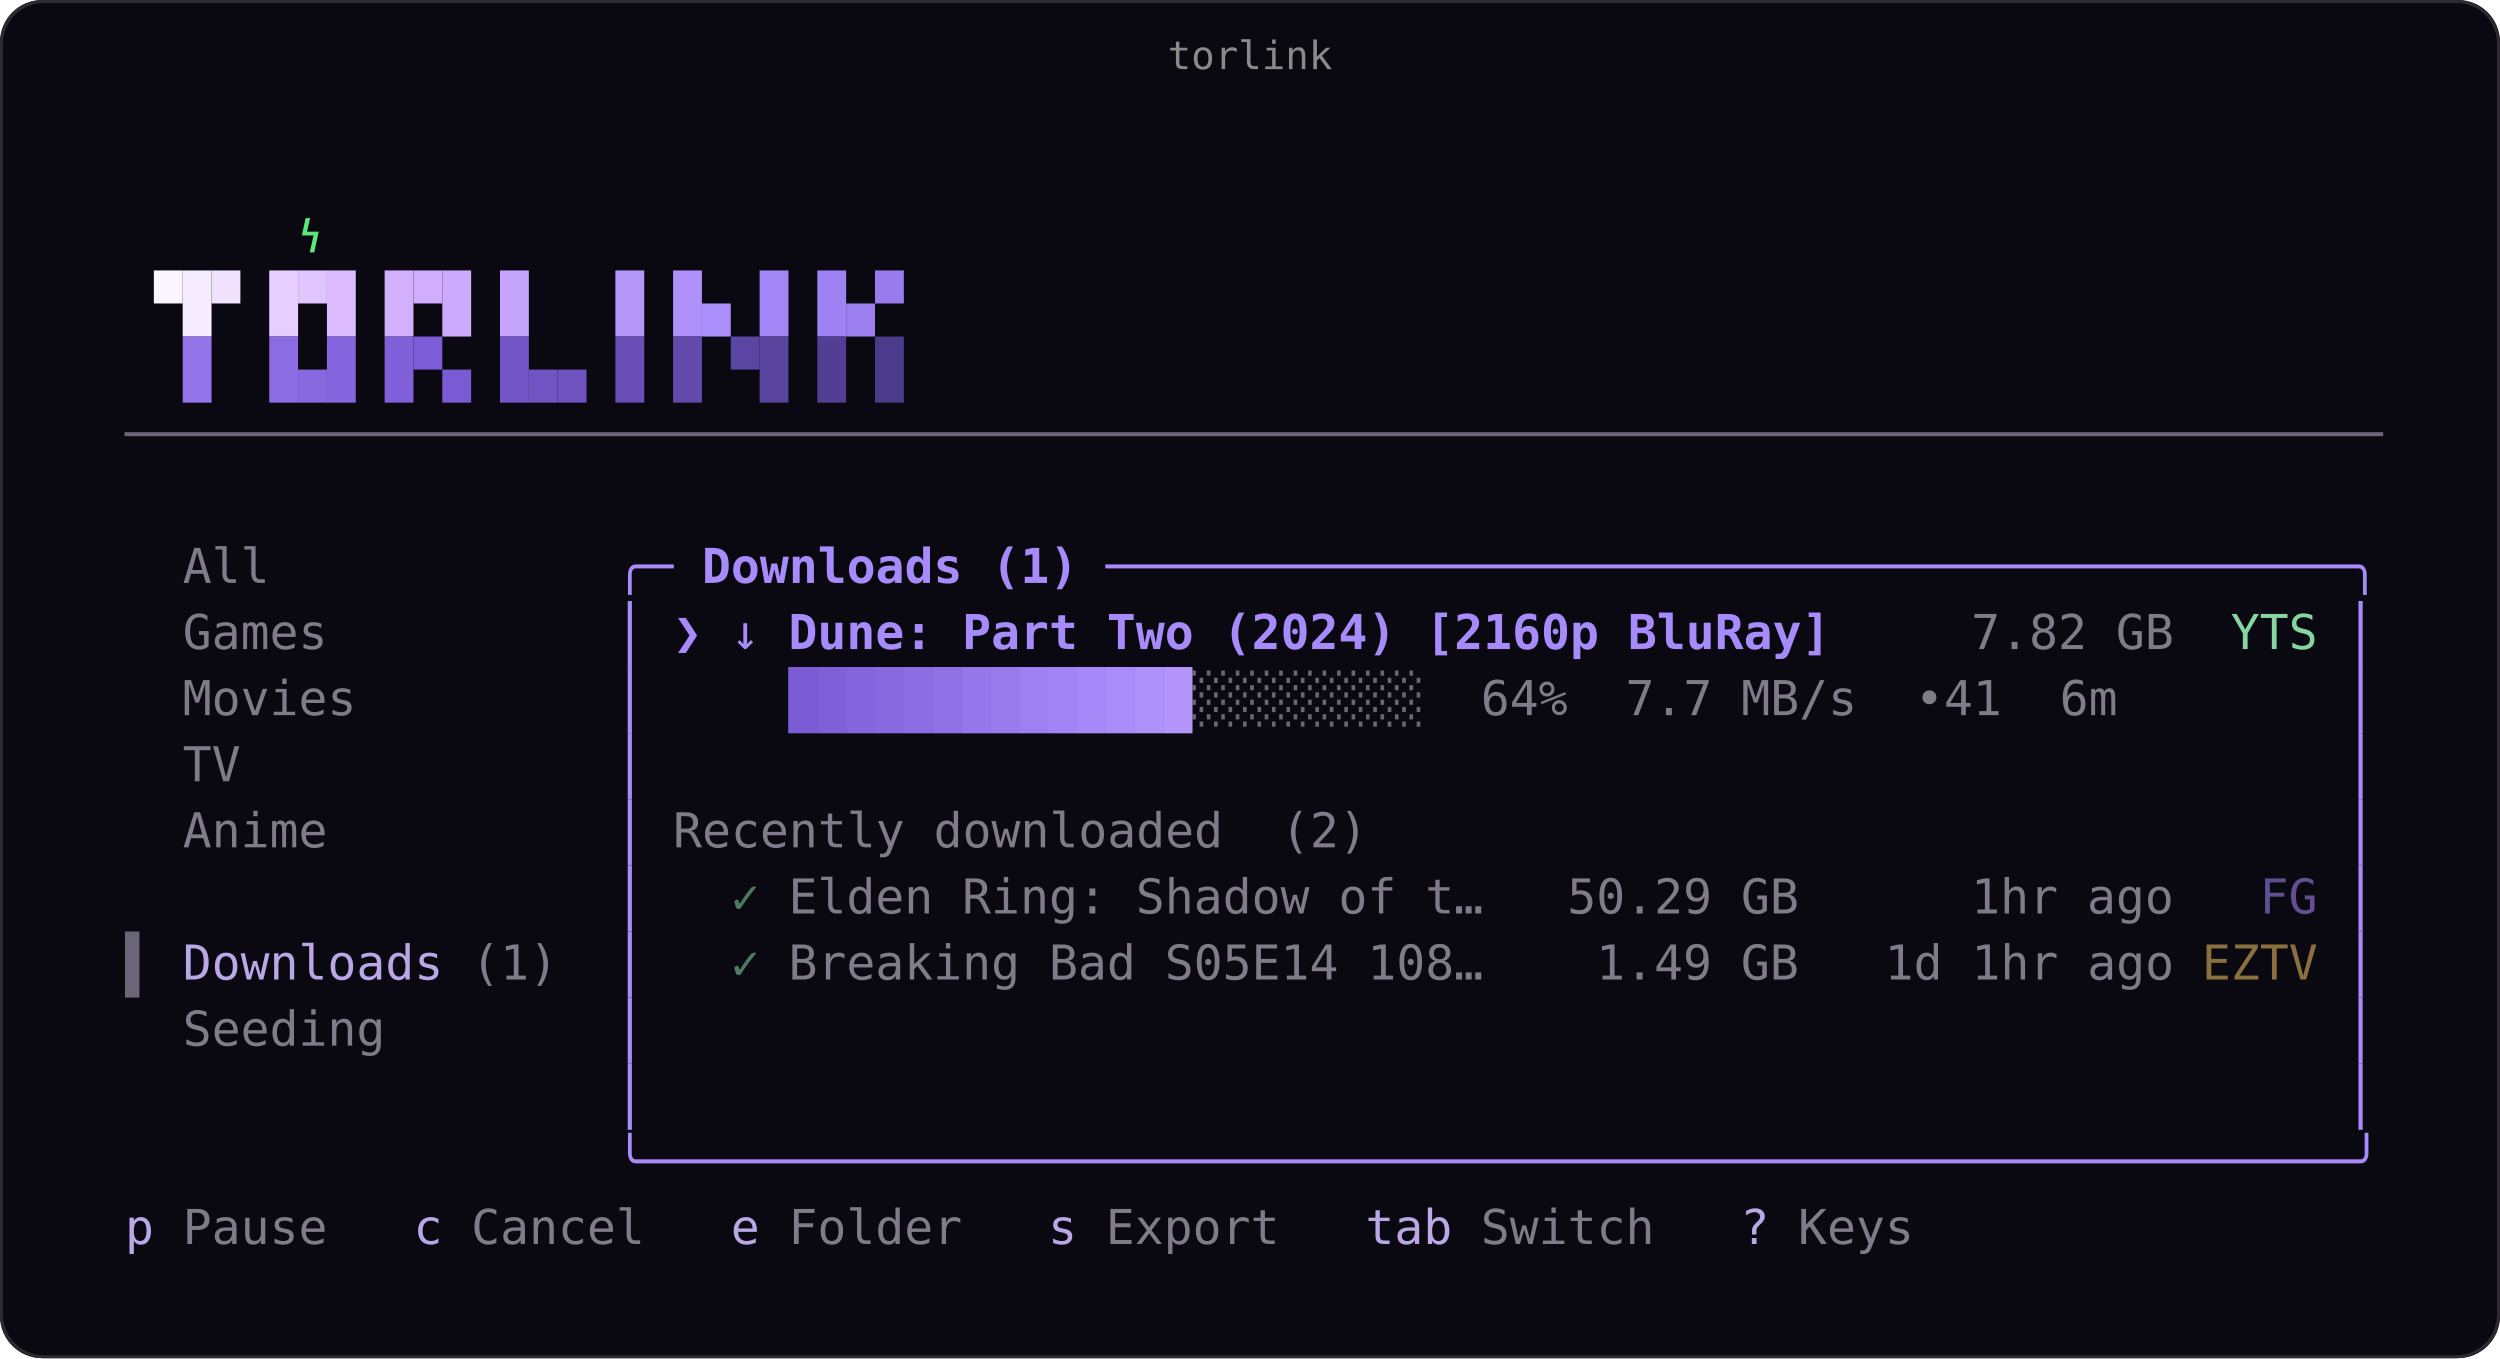
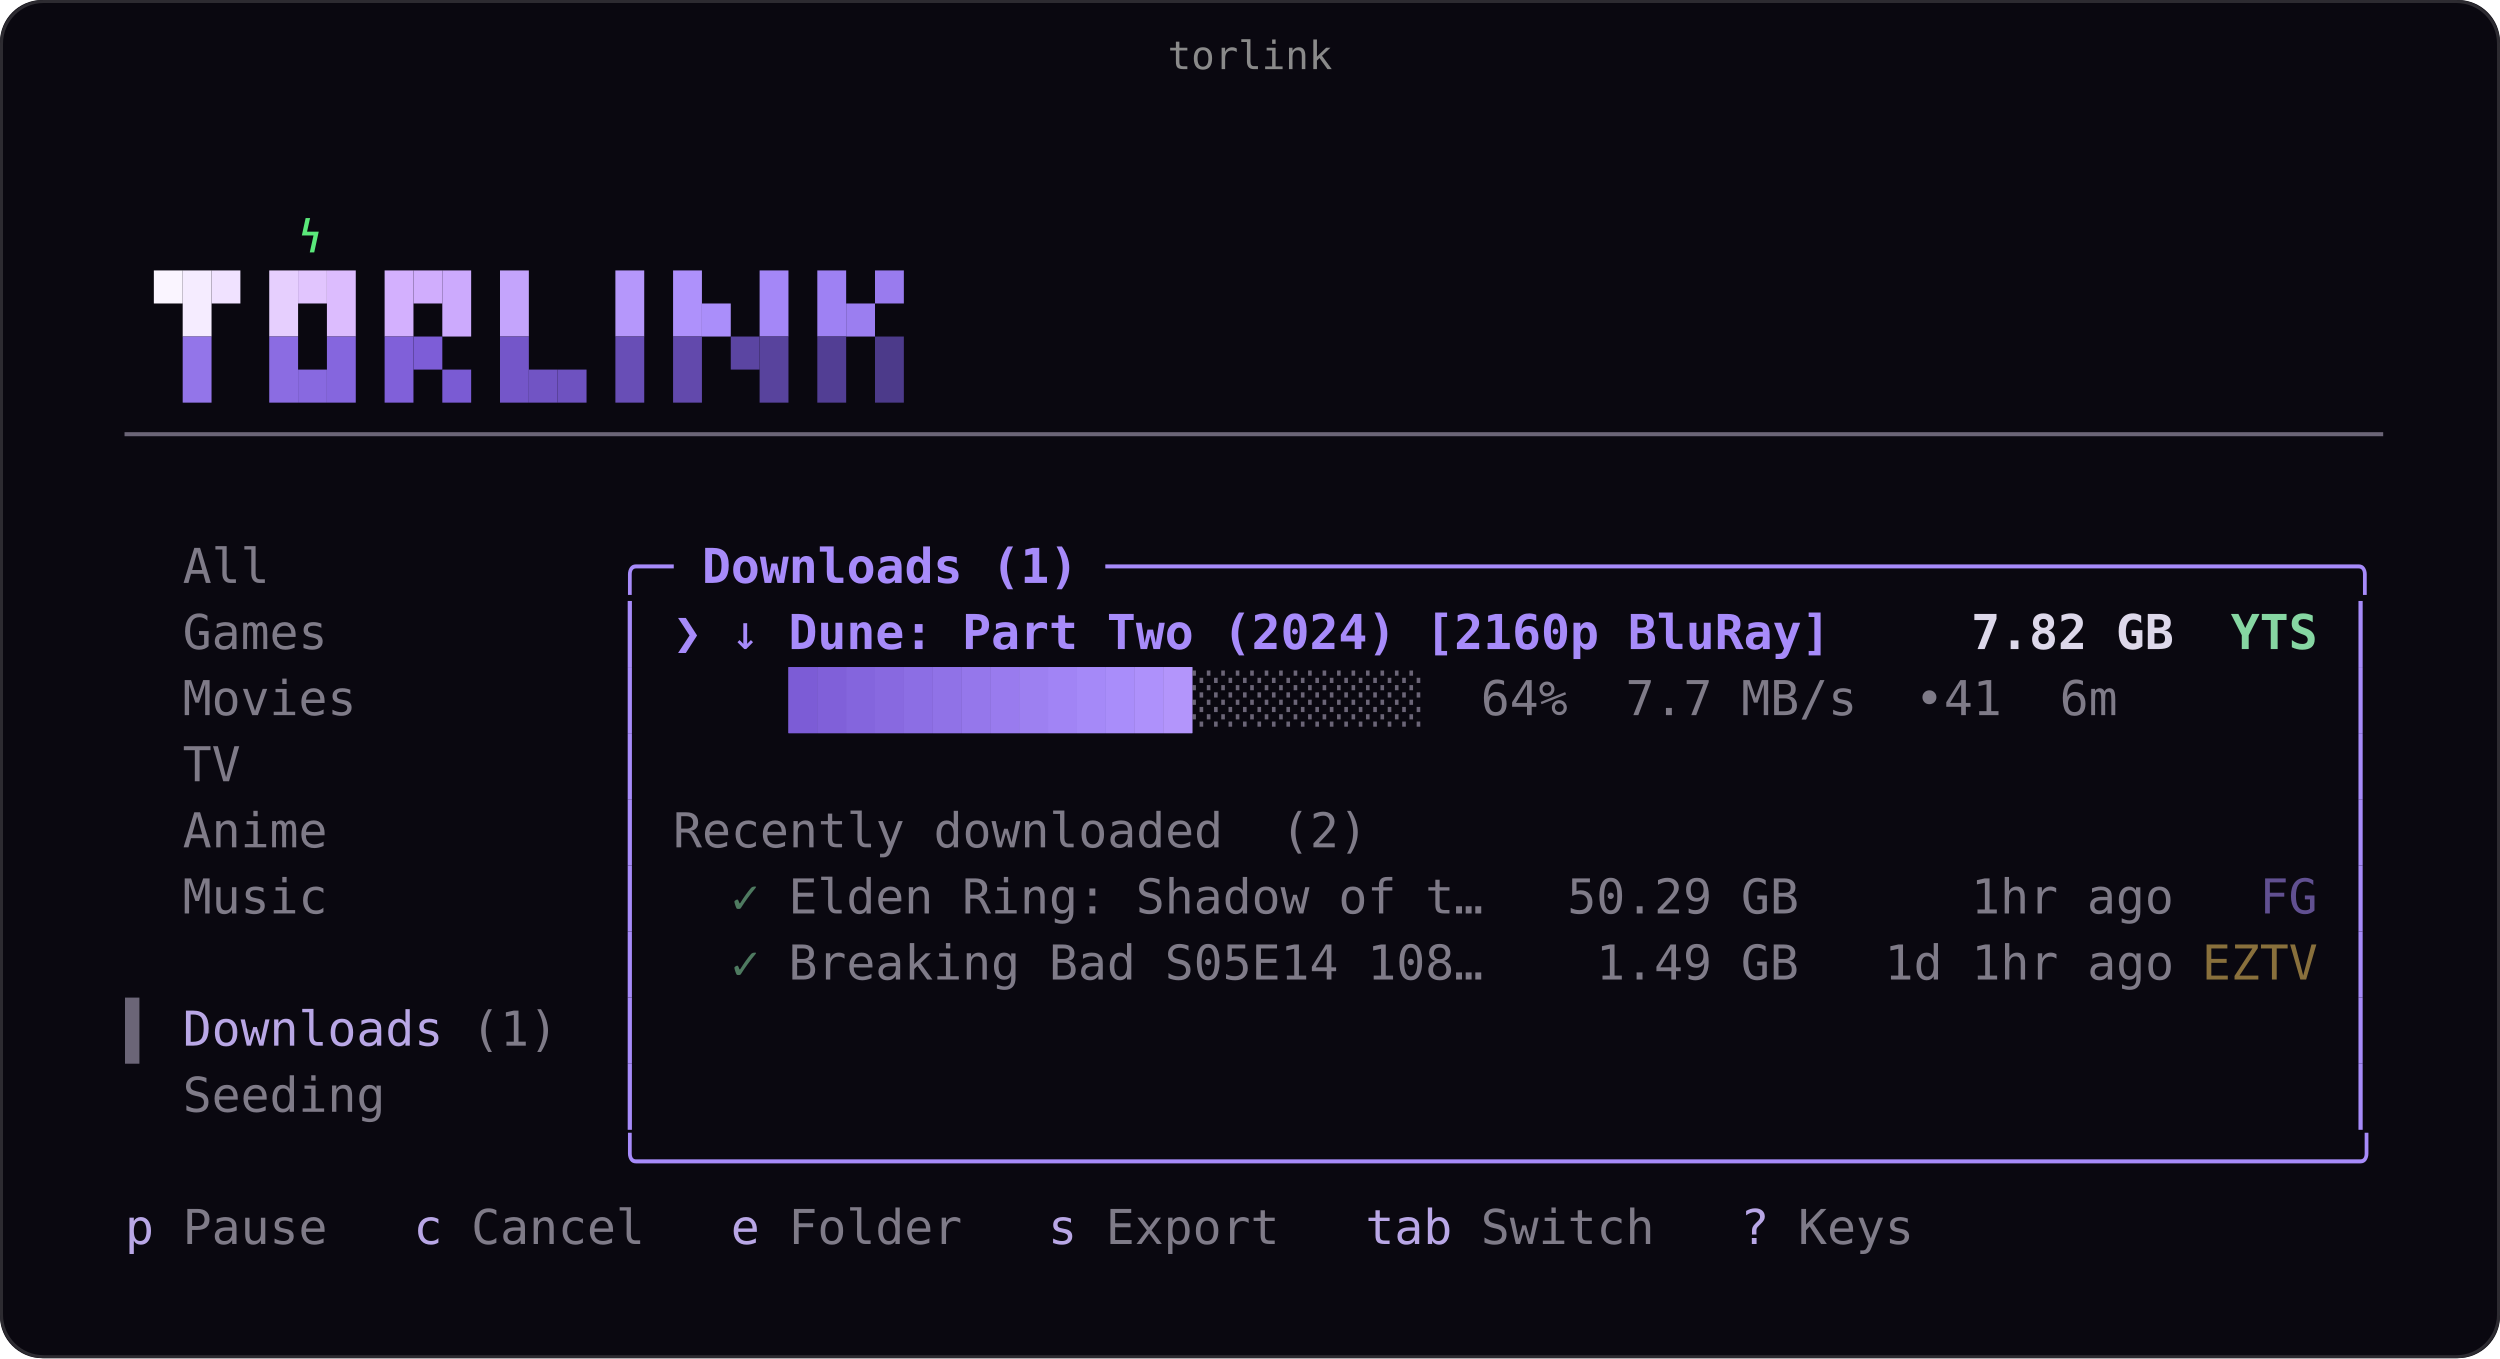
<svg xmlns="http://www.w3.org/2000/svg" width="832" height="452" viewBox="0 0 832 452" style="max-width: 832px; width: 100%; height: auto;" role="img">
  <rect width="100%" height="100%" rx="14" fill="#0a0810" />
  <rect x="0.5" y="0.5" width="831" height="451" rx="14" fill="none" stroke="#2d2b31" stroke-width="1" />
  <text x="416" y="23" text-anchor="middle" font-family="ui-monospace, &quot;Cascadia Mono&quot;, &quot;SF Mono&quot;, Menlo, Consolas, &quot;DejaVu Sans Mono&quot;, monospace" font-size="13" fill="#8a8a8a">torlink</text>
  <g font-family="ui-monospace, &quot;Cascadia Mono&quot;, &quot;SF Mono&quot;, Menlo, Consolas, &quot;DejaVu Sans Mono&quot;, monospace" font-size="16" fill="#ddd8ea">
    <text x="99.2" y="84" textLength="9.6" lengthAdjust="spacingAndGlyphs" xml:space="preserve" fill="#5ae87a" font-weight="600">𐓏</text>
    <rect x="51.2" y="90" width="9.6" height="11" fill="#faf5ff" />
    <rect x="60.8" y="90" width="9.6" height="22" fill="#f5ecff" />
    <rect x="70.4" y="90" width="9.6" height="11" fill="#f0e2ff" />
    <rect x="89.6" y="90" width="9.6" height="22" fill="#e6cffe" />
    <rect x="99.2" y="90" width="9.6" height="11" fill="#e1c5fe" />
    <rect x="108.8" y="90" width="9.6" height="22" fill="#dcbcfe" />
    <rect x="128" y="90" width="9.6" height="22" fill="#d3b0fe" />
    <rect x="137.6" y="90" width="9.6" height="11" fill="#d0adfd" />
    <rect x="147.2" y="90" width="9.6" height="22" fill="#ccaafd" />
    <rect x="166.4" y="90" width="9.6" height="22" fill="#c4a4fc" />
    <rect x="204.8" y="90" width="9.6" height="22" fill="#b597fb" />
    <rect x="224" y="90" width="9.6" height="22" fill="#ae91fb" />
    <rect x="233.6" y="101" width="9.6" height="11" fill="#aa8efa" />
    <rect x="252.8" y="90" width="9.6" height="22" fill="#a487f7" />
    <rect x="272" y="90" width="9.6" height="22" fill="#9e81f3" />
    <rect x="281.6" y="101" width="9.6" height="11" fill="#9b7ef0" />
    <rect x="291.2" y="90" width="9.6" height="11" fill="#997bee" />
    <rect x="60.8" y="112" width="9.6" height="22" fill="#9375e9" />
    <rect x="89.6" y="112" width="9.6" height="22" fill="#8b6ce2" />
    <rect x="99.2" y="123" width="9.6" height="11" fill="#8869e0" />
    <rect x="108.8" y="112" width="9.6" height="22" fill="#8566de" />
    <rect x="128" y="112" width="9.6" height="22" fill="#8060d9" />
    <rect x="137.6" y="112" width="9.6" height="11" fill="#7d5dd7" />
    <rect x="147.2" y="123" width="9.6" height="11" fill="#7a5bd3" />
    <rect x="166.4" y="112" width="9.6" height="22" fill="#7456c9" />
    <rect x="176" y="123" width="9.6" height="11" fill="#7154c4" />
    <rect x="185.6" y="123" width="9.6" height="11" fill="#6e52c0" />
    <rect x="204.8" y="112" width="9.6" height="22" fill="#684eb6" />
    <rect x="224" y="112" width="9.6" height="22" fill="#6249ac" />
    <rect x="243.2" y="112" width="9.6" height="11" fill="#5b45a2" />
    <rect x="252.8" y="112" width="9.6" height="22" fill="#58439d" />
    <rect x="272" y="112" width="9.6" height="22" fill="#523e94" />
    <rect x="291.2" y="112" width="9.6" height="22" fill="#4c3a8a" />
    <text x="41.6" y="150" textLength="748.8" lengthAdjust="spacingAndGlyphs" xml:space="preserve" fill="#6b6577">──────────────────────────────────────────────────────────────────────────────</text>
    <text x="60.8" y="194" textLength="28.8" lengthAdjust="spacingAndGlyphs" xml:space="preserve" fill-opacity="0.55">All</text>
    <text x="204.8" y="194" textLength="19.2" lengthAdjust="spacingAndGlyphs" xml:space="preserve" fill="#a78bfa">╭─</text>
    <text x="233.6" y="194" textLength="124.8" lengthAdjust="spacingAndGlyphs" xml:space="preserve" fill="#a78bfa" font-weight="600">Downloads (1)</text>
    <text x="368" y="194" textLength="422.4" lengthAdjust="spacingAndGlyphs" xml:space="preserve" fill="#a78bfa">───────────────────────────────────────────╮</text>
    <text x="60.8" y="216" textLength="48" lengthAdjust="spacingAndGlyphs" xml:space="preserve" fill-opacity="0.55">Games</text>
    <rect x="208.9" y="200" width="1.4" height="22" fill="#a78bfa" />
    <text x="224" y="216" textLength="9.6" lengthAdjust="spacingAndGlyphs" xml:space="preserve" fill="#a78bfa" font-weight="600">❯</text>
    <text x="243.2" y="216" textLength="9.6" lengthAdjust="spacingAndGlyphs" xml:space="preserve" fill="#a78bfa">↓</text>
    <text x="262.4" y="216" textLength="345.6" lengthAdjust="spacingAndGlyphs" xml:space="preserve" fill="#a78bfa" font-weight="600">Dune: Part Two (2024) [2160p BluRay]</text>
-     <text x="656" y="216" textLength="67.2" lengthAdjust="spacingAndGlyphs" xml:space="preserve" fill-opacity="0.55">7.82 GB</text>
-     <text x="742.4" y="216" textLength="28.8" lengthAdjust="spacingAndGlyphs" xml:space="preserve" fill="#86d6a2">YTS</text>
+     <text x="656" y="216" textLength="67.2" lengthAdjust="spacingAndGlyphs" xml:space="preserve" font-weight="600">7.82 GB</text>
+     <text x="742.4" y="216" textLength="28.8" lengthAdjust="spacingAndGlyphs" xml:space="preserve" fill="#86d6a2" font-weight="600">YTS</text>
    <rect x="784.9" y="200" width="1.4" height="22" fill="#a78bfa" />
    <text x="60.8" y="238" textLength="57.6" lengthAdjust="spacingAndGlyphs" xml:space="preserve" fill-opacity="0.55">Movies</text>
    <rect x="208.9" y="222" width="1.4" height="22" fill="#a78bfa" />
    <rect x="262.4" y="222" width="9.6" height="22" fill="#7c5cd6" />
    <rect x="272" y="222" width="9.6" height="22" fill="#8060d9" />
    <rect x="281.6" y="222" width="9.6" height="22" fill="#8465dd" />
    <rect x="291.2" y="222" width="9.6" height="22" fill="#8869e0" />
    <rect x="300.8" y="222" width="9.6" height="22" fill="#8c6ee4" />
    <rect x="310.4" y="222" width="9.6" height="22" fill="#9072e7" />
    <rect x="320" y="222" width="9.6" height="22" fill="#9577eb" />
    <rect x="329.6" y="222" width="9.6" height="22" fill="#997bee" />
    <rect x="339.2" y="222" width="9.6" height="22" fill="#9d80f1" />
    <rect x="348.8" y="222" width="9.6" height="22" fill="#a184f5" />
    <rect x="358.4" y="222" width="9.6" height="22" fill="#a589f8" />
    <rect x="368" y="222" width="9.6" height="22" fill="#a98dfa" />
    <rect x="377.6" y="222" width="9.6" height="22" fill="#ae91fb" />
    <rect x="387.2" y="222" width="9.6" height="22" fill="#b395fb" />
    <text x="396.8" y="238" textLength="76.8" lengthAdjust="spacingAndGlyphs" xml:space="preserve" fill="#6b6577">░░░░░░░░</text>
    <text x="492.8" y="238" textLength="211.2" lengthAdjust="spacingAndGlyphs" xml:space="preserve" fill-opacity="0.55">64%  7.7 MB/s  •41  6m</text>
    <rect x="784.9" y="222" width="1.4" height="22" fill="#a78bfa" />
    <text x="60.8" y="260" textLength="19.2" lengthAdjust="spacingAndGlyphs" xml:space="preserve" fill-opacity="0.55">TV</text>
    <rect x="208.9" y="244" width="1.4" height="22" fill="#a78bfa" />
    <rect x="784.9" y="244" width="1.4" height="22" fill="#a78bfa" />
    <text x="60.8" y="282" textLength="48" lengthAdjust="spacingAndGlyphs" xml:space="preserve" fill-opacity="0.55">Anime</text>
    <rect x="208.9" y="266" width="1.4" height="22" fill="#a78bfa" />
    <text x="224" y="282" textLength="230.4" lengthAdjust="spacingAndGlyphs" xml:space="preserve" fill-opacity="0.55">Recently downloaded  (2)</text>
    <rect x="784.9" y="266" width="1.4" height="22" fill="#a78bfa" />
+     <text x="60.8" y="304" textLength="48" lengthAdjust="spacingAndGlyphs" xml:space="preserve" fill-opacity="0.55">Music</text>
    <rect x="208.9" y="288" width="1.4" height="22" fill="#a78bfa" />
    <text x="243.2" y="304" textLength="9.6" lengthAdjust="spacingAndGlyphs" xml:space="preserve" fill="#86d6a2" fill-opacity="0.55">✓</text>
    <text x="262.4" y="304" textLength="230.4" lengthAdjust="spacingAndGlyphs" xml:space="preserve" fill-opacity="0.55">Elden Ring: Shadow of t…</text>
    <text x="521.6" y="304" textLength="76.8" lengthAdjust="spacingAndGlyphs" xml:space="preserve" fill-opacity="0.55">50.29 GB</text>
    <text x="656" y="304" textLength="67.2" lengthAdjust="spacingAndGlyphs" xml:space="preserve" fill-opacity="0.55">1hr ago</text>
    <text x="752" y="304" textLength="19.2" lengthAdjust="spacingAndGlyphs" xml:space="preserve" fill="#a78bfa" fill-opacity="0.55">FG</text>
    <rect x="784.9" y="288" width="1.4" height="22" fill="#a78bfa" />
-     <rect x="41.6" y="310" width="4.8" height="22" fill="#6b6577" />
-     <text x="60.8" y="326" textLength="86.4" lengthAdjust="spacingAndGlyphs" xml:space="preserve" fill="#b9a7e6">Downloads</text>
-     <text x="156.8" y="326" textLength="28.8" lengthAdjust="spacingAndGlyphs" xml:space="preserve" fill-opacity="0.55">(1)</text>
    <rect x="208.9" y="310" width="1.4" height="22" fill="#a78bfa" />
    <text x="243.2" y="326" textLength="9.6" lengthAdjust="spacingAndGlyphs" xml:space="preserve" fill="#86d6a2" fill-opacity="0.55">✓</text>
    <text x="262.4" y="326" textLength="230.4" lengthAdjust="spacingAndGlyphs" xml:space="preserve" fill-opacity="0.55">Breaking Bad S05E14 108…</text>
    <text x="531.2" y="326" textLength="67.2" lengthAdjust="spacingAndGlyphs" xml:space="preserve" fill-opacity="0.55">1.49 GB</text>
    <text x="627.2" y="326" textLength="96" lengthAdjust="spacingAndGlyphs" xml:space="preserve" fill-opacity="0.55">1d 1hr ago</text>
    <text x="732.8" y="326" textLength="38.4" lengthAdjust="spacingAndGlyphs" xml:space="preserve" fill="#f0c560" fill-opacity="0.55">EZTV</text>
    <rect x="784.9" y="310" width="1.4" height="22" fill="#a78bfa" />
-     <text x="60.8" y="348" textLength="67.2" lengthAdjust="spacingAndGlyphs" xml:space="preserve" fill-opacity="0.55">Seeding</text>
+     <rect x="41.6" y="332" width="4.8" height="22" fill="#6b6577" />
+     <text x="60.8" y="348" textLength="86.4" lengthAdjust="spacingAndGlyphs" xml:space="preserve" fill="#b9a7e6">Downloads</text>
+     <text x="156.8" y="348" textLength="28.8" lengthAdjust="spacingAndGlyphs" xml:space="preserve" fill-opacity="0.55">(1)</text>
    <rect x="208.9" y="332" width="1.4" height="22" fill="#a78bfa" />
    <rect x="784.9" y="332" width="1.4" height="22" fill="#a78bfa" />
+     <text x="60.8" y="370" textLength="67.2" lengthAdjust="spacingAndGlyphs" xml:space="preserve" fill-opacity="0.55">Seeding</text>
    <rect x="208.9" y="354" width="1.4" height="22" fill="#a78bfa" />
    <rect x="784.9" y="354" width="1.4" height="22" fill="#a78bfa" />
    <text x="204.8" y="392" textLength="585.6" lengthAdjust="spacingAndGlyphs" xml:space="preserve" fill="#a78bfa">╰───────────────────────────────────────────────────────────╯</text>
    <text x="41.6" y="414" textLength="9.6" lengthAdjust="spacingAndGlyphs" xml:space="preserve" fill="#b9a7e6">p</text>
    <text x="60.8" y="414" textLength="48" lengthAdjust="spacingAndGlyphs" xml:space="preserve" fill-opacity="0.55">Pause</text>
    <text x="137.6" y="414" textLength="9.6" lengthAdjust="spacingAndGlyphs" xml:space="preserve" fill="#b9a7e6">c</text>
    <text x="156.8" y="414" textLength="57.6" lengthAdjust="spacingAndGlyphs" xml:space="preserve" fill-opacity="0.55">Cancel</text>
    <text x="243.2" y="414" textLength="9.6" lengthAdjust="spacingAndGlyphs" xml:space="preserve" fill="#b9a7e6">e</text>
    <text x="262.4" y="414" textLength="57.6" lengthAdjust="spacingAndGlyphs" xml:space="preserve" fill-opacity="0.55">Folder</text>
    <text x="348.8" y="414" textLength="9.6" lengthAdjust="spacingAndGlyphs" xml:space="preserve" fill="#b9a7e6">s</text>
    <text x="368" y="414" textLength="57.6" lengthAdjust="spacingAndGlyphs" xml:space="preserve" fill-opacity="0.55">Export</text>
    <text x="454.4" y="414" textLength="28.8" lengthAdjust="spacingAndGlyphs" xml:space="preserve" fill="#b9a7e6">tab</text>
    <text x="492.8" y="414" textLength="57.6" lengthAdjust="spacingAndGlyphs" xml:space="preserve" fill-opacity="0.55">Switch</text>
    <text x="579.2" y="414" textLength="9.6" lengthAdjust="spacingAndGlyphs" xml:space="preserve" fill="#b9a7e6">?</text>
    <text x="598.4" y="414" textLength="38.4" lengthAdjust="spacingAndGlyphs" xml:space="preserve" fill-opacity="0.55">Keys</text>
  </g>
  <rect x="262.4" y="222" width="9.6" height="22" fill="#7c5cd6">
    <animate attributeName="fill" calcMode="discrete" dur="3.48s" values="#7c5cd6;#7f5fd7;#8669da;#9277de;#a18ae3;#b29ee8;#c3b3ee;#d2c5f3;#ded4f7;#e5ddfa;#e8e0fb;#e5ddfa;#ded4f7;#d2c5f3;#c3b3ee;#b29ee8;#a18ae3;#9277de;#8669da;#7f5fd7;#7c5cd6;#7c5cd6;#7c5cd6;#7c5cd6;#7c5cd6;#7c5cd6;#7c5cd6;#7c5cd6;#7c5cd6;#7c5cd6;#7c5cd6;#7c5cd6;#7c5cd6;#7c5cd6;#7c5cd6;#7c5cd6;#7c5cd6;#7c5cd6;#7c5cd6;#7c5cd6;#7c5cd6;#7c5cd6;#7c5cd6;#7c5cd6;#7c5cd6;#7c5cd6;#7c5cd6;#7c5cd6;#7c5cd6;#7c5cd6;#7c5cd6;#7c5cd6;#7c5cd6;#7c5cd6;#7c5cd6;#7c5cd6;#7c5cd6;#7c5cd6;#7c5cd6;#7c5cd6;#7c5cd6;#7c5cd6;#7c5cd6;#7c5cd6;#7c5cd6;#7c5cd6;#7c5cd6;#7c5cd6;#7c5cd6;#7c5cd6;#7c5cd6;#7c5cd6;#7c5cd6;#7c5cd6;#7c5cd6;#7c5cd6;#7c5cd6;#7c5cd6;#7c5cd6;#7c5cd6;#7c5cd6;#7c5cd6;#7c5cd6;#7c5cd6;#7c5cd6;#7c5cd6;#7c5cd6" repeatCount="indefinite" />
  </rect>
  <rect x="272" y="222" width="9.6" height="22" fill="#8060d9">
    <animate attributeName="fill" calcMode="discrete" dur="3.48s" values="#8060d9;#8060d9;#8060d9;#8262da;#886adc;#9377df;#a188e4;#b19ce9;#c1b0ee;#d0c2f3;#dcd2f7;#e5dcfa;#e8e1fb;#e7dffb;#e0d7f9;#d6caf5;#c8b8f1;#b8a5eb;#a891e6;#997ee1;#8c6fdd;#8465da;#8060d9;#8060d9;#8060d9;#8060d9;#8060d9;#8060d9;#8060d9;#8060d9;#8060d9;#8060d9;#8060d9;#8060d9;#8060d9;#8060d9;#8060d9;#8060d9;#8060d9;#8060d9;#8060d9;#8060d9;#8060d9;#8060d9;#8060d9;#8060d9;#8060d9;#8060d9;#8060d9;#8060d9;#8060d9;#8060d9;#8060d9;#8060d9;#8060d9;#8060d9;#8060d9;#8060d9;#8060d9;#8060d9;#8060d9;#8060d9;#8060d9;#8060d9;#8060d9;#8060d9;#8060d9;#8060d9;#8060d9;#8060d9;#8060d9;#8060d9;#8060d9;#8060d9;#8060d9;#8060d9;#8060d9;#8060d9;#8060d9;#8060d9;#8060d9;#8060d9;#8060d9;#8060d9;#8060d9;#8060d9;#8060d9" repeatCount="indefinite" />
  </rect>
  <rect x="281.6" y="222" width="9.6" height="22" fill="#8465dd">
    <animate attributeName="fill" calcMode="discrete" dur="3.48s" values="#8465dd;#8465dd;#8465dd;#8465dd;#8465dd;#8566dd;#8a6cdf;#9378e2;#a088e6;#af9aea;#bfaeef;#cec0f3;#dbd0f7;#e4dbfa;#e8e1fb;#e8e0fb;#e3dafa;#d9cef7;#ccbef3;#bdacee;#ae98ea;#9f86e5;#9276e1;#896bdf;#8466dd;#8465dd;#8465dd;#8465dd;#8465dd;#8465dd;#8465dd;#8465dd;#8465dd;#8465dd;#8465dd;#8465dd;#8465dd;#8465dd;#8465dd;#8465dd;#8465dd;#8465dd;#8465dd;#8465dd;#8465dd;#8465dd;#8465dd;#8465dd;#8465dd;#8465dd;#8465dd;#8465dd;#8465dd;#8465dd;#8465dd;#8465dd;#8465dd;#8465dd;#8465dd;#8465dd;#8465dd;#8465dd;#8465dd;#8465dd;#8465dd;#8465dd;#8465dd;#8465dd;#8465dd;#8465dd;#8465dd;#8465dd;#8465dd;#8465dd;#8465dd;#8465dd;#8465dd;#8465dd;#8465dd;#8465dd;#8465dd;#8465dd;#8465dd;#8465dd;#8465dd;#8465dd;#8465dd" repeatCount="indefinite" />
  </rect>
  <rect x="291.2" y="222" width="9.6" height="22" fill="#8869e0">
    <animate attributeName="fill" calcMode="discrete" dur="3.48s" values="#8869e0;#8869e0;#8869e0;#8869e0;#8869e0;#8869e0;#8869e0;#8869e0;#8c6ee1;#9478e4;#a087e7;#ae99eb;#beacef;#ccbef4;#d9cef7;#e3dafa;#e8e0fc;#e9e1fc;#e5dcfb;#ddd2f8;#d1c3f5;#c3b2f1;#b49fec;#a58de8;#987de5;#8f71e2;#896ae0;#8869e0;#8869e0;#8869e0;#8869e0;#8869e0;#8869e0;#8869e0;#8869e0;#8869e0;#8869e0;#8869e0;#8869e0;#8869e0;#8869e0;#8869e0;#8869e0;#8869e0;#8869e0;#8869e0;#8869e0;#8869e0;#8869e0;#8869e0;#8869e0;#8869e0;#8869e0;#8869e0;#8869e0;#8869e0;#8869e0;#8869e0;#8869e0;#8869e0;#8869e0;#8869e0;#8869e0;#8869e0;#8869e0;#8869e0;#8869e0;#8869e0;#8869e0;#8869e0;#8869e0;#8869e0;#8869e0;#8869e0;#8869e0;#8869e0;#8869e0;#8869e0;#8869e0;#8869e0;#8869e0;#8869e0;#8869e0;#8869e0;#8869e0;#8869e0;#8869e0" repeatCount="indefinite" />
  </rect>
  <rect x="300.8" y="222" width="9.6" height="22" fill="#8c6ee4">
    <animate attributeName="fill" calcMode="discrete" dur="3.48s" values="#8c6ee4;#8c6ee4;#8c6ee4;#8c6ee4;#8c6ee4;#8c6ee4;#8c6ee4;#8c6ee4;#8c6ee4;#8c6ee4;#8f72e5;#967ae7;#a188e9;#ae98ed;#bcaaf1;#cbbcf4;#d8ccf8;#e2d8fa;#e8e0fc;#eae2fc;#e7dffc;#e0d6fa;#d5c9f7;#c8b8f3;#b9a6f0;#ab94ec;#9e84e9;#9478e6;#8e70e4;#8c6ee4;#8c6ee4;#8c6ee4;#8c6ee4;#8c6ee4;#8c6ee4;#8c6ee4;#8c6ee4;#8c6ee4;#8c6ee4;#8c6ee4;#8c6ee4;#8c6ee4;#8c6ee4;#8c6ee4;#8c6ee4;#8c6ee4;#8c6ee4;#8c6ee4;#8c6ee4;#8c6ee4;#8c6ee4;#8c6ee4;#8c6ee4;#8c6ee4;#8c6ee4;#8c6ee4;#8c6ee4;#8c6ee4;#8c6ee4;#8c6ee4;#8c6ee4;#8c6ee4;#8c6ee4;#8c6ee4;#8c6ee4;#8c6ee4;#8c6ee4;#8c6ee4;#8c6ee4;#8c6ee4;#8c6ee4;#8c6ee4;#8c6ee4;#8c6ee4;#8c6ee4;#8c6ee4;#8c6ee4;#8c6ee4;#8c6ee4;#8c6ee4;#8c6ee4;#8c6ee4;#8c6ee4;#8c6ee4;#8c6ee4;#8c6ee4;#8c6ee4" repeatCount="indefinite" />
  </rect>
  <rect x="310.4" y="222" width="9.6" height="22" fill="#9072e7">
    <animate attributeName="fill" calcMode="discrete" dur="3.48s" values="#9072e7;#9072e7;#9072e7;#9072e7;#9072e7;#9072e7;#9072e7;#9072e7;#9072e7;#9072e7;#9072e7;#9072e7;#9274e7;#987ce9;#a188eb;#ae97ee;#bba8f1;#c9baf5;#d6caf8;#e0d7fa;#e7dffc;#eae2fd;#e8e0fc;#e2d9fb;#d9cdf8;#ccbdf5;#bfacf2;#b19bef;#a48bec;#9a7ee9;#9375e8;#9072e7;#9072e7;#9072e7;#9072e7;#9072e7;#9072e7;#9072e7;#9072e7;#9072e7;#9072e7;#9072e7;#9072e7;#9072e7;#9072e7;#9072e7;#9072e7;#9072e7;#9072e7;#9072e7;#9072e7;#9072e7;#9072e7;#9072e7;#9072e7;#9072e7;#9072e7;#9072e7;#9072e7;#9072e7;#9072e7;#9072e7;#9072e7;#9072e7;#9072e7;#9072e7;#9072e7;#9072e7;#9072e7;#9072e7;#9072e7;#9072e7;#9072e7;#9072e7;#9072e7;#9072e7;#9072e7;#9072e7;#9072e7;#9072e7;#9072e7;#9072e7;#9072e7;#9072e7;#9072e7;#9072e7;#9072e7" repeatCount="indefinite" />
  </rect>
  <rect x="320" y="222" width="9.6" height="22" fill="#9577eb">
    <animate attributeName="fill" calcMode="discrete" dur="3.48s" values="#9577eb;#9577eb;#9577eb;#9577eb;#9577eb;#9577eb;#9577eb;#9577eb;#9577eb;#9577eb;#9577eb;#9577eb;#9577eb;#9577eb;#9678eb;#9b7eec;#a389ee;#ae97f0;#bba7f3;#c9b8f6;#d5c8f9;#e0d5fb;#e7defc;#eae3fd;#eae2fd;#e5dcfc;#dcd1fa;#d1c3f8;#c4b3f5;#b7a2f2;#aa92f0;#a085ed;#997cec;#9577eb;#9577eb;#9577eb;#9577eb;#9577eb;#9577eb;#9577eb;#9577eb;#9577eb;#9577eb;#9577eb;#9577eb;#9577eb;#9577eb;#9577eb;#9577eb;#9577eb;#9577eb;#9577eb;#9577eb;#9577eb;#9577eb;#9577eb;#9577eb;#9577eb;#9577eb;#9577eb;#9577eb;#9577eb;#9577eb;#9577eb;#9577eb;#9577eb;#9577eb;#9577eb;#9577eb;#9577eb;#9577eb;#9577eb;#9577eb;#9577eb;#9577eb;#9577eb;#9577eb;#9577eb;#9577eb;#9577eb;#9577eb;#9577eb;#9577eb;#9577eb;#9577eb;#9577eb;#9577eb" repeatCount="indefinite" />
  </rect>
  <rect x="329.6" y="222" width="9.6" height="22" fill="#997bee">
    <animate attributeName="fill" calcMode="discrete" dur="3.48s" values="#997bee;#997bee;#997bee;#997bee;#997bee;#997bee;#997bee;#997bee;#997bee;#997bee;#997bee;#997bee;#997bee;#997bee;#997bee;#997bee;#997cee;#9d80ef;#a48af0;#af97f2;#bba6f4;#c8b6f7;#d4c6f9;#ded3fb;#e6ddfc;#eae3fd;#ebe3fd;#e7defd;#dfd5fb;#d5c8f9;#c9b8f7;#bca8f5;#b098f2;#a68bf0;#9e81ef;#9a7cee;#997bee;#997bee;#997bee;#997bee;#997bee;#997bee;#997bee;#997bee;#997bee;#997bee;#997bee;#997bee;#997bee;#997bee;#997bee;#997bee;#997bee;#997bee;#997bee;#997bee;#997bee;#997bee;#997bee;#997bee;#997bee;#997bee;#997bee;#997bee;#997bee;#997bee;#997bee;#997bee;#997bee;#997bee;#997bee;#997bee;#997bee;#997bee;#997bee;#997bee;#997bee;#997bee;#997bee;#997bee;#997bee;#997bee;#997bee;#997bee;#997bee;#997bee;#997bee" repeatCount="indefinite" />
  </rect>
  <rect x="339.2" y="222" width="9.6" height="22" fill="#9d80f1">
    <animate attributeName="fill" calcMode="discrete" dur="3.48s" values="#9d80f1;#9d80f1;#9d80f1;#9d80f1;#9d80f1;#9d80f1;#9d80f1;#9d80f1;#9d80f1;#9d80f1;#9d80f1;#9d80f1;#9d80f1;#9d80f1;#9d80f1;#9d80f1;#9d80f1;#9d80f1;#9d80f1;#a084f1;#a68cf2;#af97f4;#bba6f6;#c7b5f8;#d3c5fa;#ddd2fb;#e5dcfd;#eae2fd;#ebe4fe;#e8e0fd;#e2d8fc;#d9ccfb;#cebef9;#c1aef7;#b59ff5;#ab92f3;#a388f2;#9e81f1;#9d80f1;#9d80f1;#9d80f1;#9d80f1;#9d80f1;#9d80f1;#9d80f1;#9d80f1;#9d80f1;#9d80f1;#9d80f1;#9d80f1;#9d80f1;#9d80f1;#9d80f1;#9d80f1;#9d80f1;#9d80f1;#9d80f1;#9d80f1;#9d80f1;#9d80f1;#9d80f1;#9d80f1;#9d80f1;#9d80f1;#9d80f1;#9d80f1;#9d80f1;#9d80f1;#9d80f1;#9d80f1;#9d80f1;#9d80f1;#9d80f1;#9d80f1;#9d80f1;#9d80f1;#9d80f1;#9d80f1;#9d80f1;#9d80f1;#9d80f1;#9d80f1;#9d80f1;#9d80f1;#9d80f1;#9d80f1;#9d80f1" repeatCount="indefinite" />
  </rect>
  <rect x="348.8" y="222" width="9.6" height="22" fill="#a184f5">
    <animate attributeName="fill" calcMode="discrete" dur="3.48s" values="#a184f5;#a184f5;#a184f5;#a184f5;#a184f5;#a184f5;#a184f5;#a184f5;#a184f5;#a184f5;#a184f5;#a184f5;#a184f5;#a184f5;#a184f5;#a184f5;#a184f5;#a184f5;#a184f5;#a184f5;#a184f5;#a386f5;#a88df6;#b098f7;#bba5f8;#c6b4fa;#d2c3fb;#dcd0fc;#e5dbfd;#eae2fe;#ece4fe;#eae2fe;#e5dbfd;#dcd0fc;#d2c3fb;#c6b4fa;#bba5f8;#b098f7;#a88df6;#a386f5;#a184f5;#a184f5;#a184f5;#a184f5;#a184f5;#a184f5;#a184f5;#a184f5;#a184f5;#a184f5;#a184f5;#a184f5;#a184f5;#a184f5;#a184f5;#a184f5;#a184f5;#a184f5;#a184f5;#a184f5;#a184f5;#a184f5;#a184f5;#a184f5;#a184f5;#a184f5;#a184f5;#a184f5;#a184f5;#a184f5;#a184f5;#a184f5;#a184f5;#a184f5;#a184f5;#a184f5;#a184f5;#a184f5;#a184f5;#a184f5;#a184f5;#a184f5;#a184f5;#a184f5;#a184f5;#a184f5;#a184f5" repeatCount="indefinite" />
  </rect>
  <rect x="358.4" y="222" width="9.6" height="22" fill="#a589f8">
    <animate attributeName="fill" calcMode="discrete" dur="3.48s" values="#a589f8;#a589f8;#a589f8;#a589f8;#a589f8;#a589f8;#a589f8;#a589f8;#a589f8;#a589f8;#a589f8;#a589f8;#a589f8;#a589f8;#a589f8;#a589f8;#a589f8;#a589f8;#a589f8;#a589f8;#a589f8;#a589f8;#a589f8;#a68af8;#aa90f8;#b299f9;#bba6fa;#c6b4fb;#d1c2fc;#dbcffd;#e4dafe;#eae1fe;#ece5fe;#ebe3fe;#e7defe;#dfd4fd;#d6c8fc;#cbbafb;#c0acfa;#b69ff9;#ad94f9;#a88cf8;#a589f8;#a589f8;#a589f8;#a589f8;#a589f8;#a589f8;#a589f8;#a589f8;#a589f8;#a589f8;#a589f8;#a589f8;#a589f8;#a589f8;#a589f8;#a589f8;#a589f8;#a589f8;#a589f8;#a589f8;#a589f8;#a589f8;#a589f8;#a589f8;#a589f8;#a589f8;#a589f8;#a589f8;#a589f8;#a589f8;#a589f8;#a589f8;#a589f8;#a589f8;#a589f8;#a589f8;#a589f8;#a589f8;#a589f8;#a589f8;#a589f8;#a589f8;#a589f8;#a589f8;#a589f8" repeatCount="indefinite" />
  </rect>
  <rect x="368" y="222" width="9.6" height="22" fill="#a98dfa">
    <animate attributeName="fill" calcMode="discrete" dur="3.48s" values="#a98dfa;#a98dfa;#a98dfa;#a98dfa;#a98dfa;#a98dfa;#a98dfa;#a98dfa;#a98dfa;#a98dfa;#a98dfa;#a98dfa;#a98dfa;#a98dfa;#a98dfa;#a98dfa;#a98dfa;#a98dfa;#a98dfa;#a98dfa;#a98dfa;#a98dfa;#a98dfa;#a98dfa;#a98dfa;#aa8efa;#ad92fa;#b39afb;#bca6fb;#c6b3fc;#d1c1fd;#dbcefd;#e3d9fe;#e9e1fe;#ece5fe;#ece5fe;#e9e0fe;#e2d8fe;#daccfd;#cfbffd;#c5b1fc;#bba4fb;#b299fb;#ac91fa;#a98dfa;#a98dfa;#a98dfa;#a98dfa;#a98dfa;#a98dfa;#a98dfa;#a98dfa;#a98dfa;#a98dfa;#a98dfa;#a98dfa;#a98dfa;#a98dfa;#a98dfa;#a98dfa;#a98dfa;#a98dfa;#a98dfa;#a98dfa;#a98dfa;#a98dfa;#a98dfa;#a98dfa;#a98dfa;#a98dfa;#a98dfa;#a98dfa;#a98dfa;#a98dfa;#a98dfa;#a98dfa;#a98dfa;#a98dfa;#a98dfa;#a98dfa;#a98dfa;#a98dfa;#a98dfa;#a98dfa;#a98dfa;#a98dfa;#a98dfa" repeatCount="indefinite" />
  </rect>
  <rect x="377.6" y="222" width="9.6" height="22" fill="#ae91fb">
    <animate attributeName="fill" calcMode="discrete" dur="3.48s" values="#ae91fb;#ae91fb;#ae91fb;#ae91fb;#ae91fb;#ae91fb;#ae91fb;#ae91fb;#ae91fb;#ae91fb;#ae91fb;#ae91fb;#ae91fb;#ae91fb;#ae91fb;#ae91fb;#ae91fb;#ae91fb;#ae91fb;#ae91fb;#ae91fb;#ae91fb;#ae91fb;#ae91fb;#ae91fb;#ae91fb;#ae91fb;#ae91fb;#b195fb;#b69cfb;#bea6fc;#c7b3fc;#d1c0fd;#dacdfe;#e3d8fe;#e9e0fe;#ece5ff;#ede5ff;#eae2fe;#e5dbfe;#ddd0fe;#d4c4fd;#cab7fd;#c1aafc;#b89ffc;#b297fb;#af92fb;#ae91fb;#ae91fb;#ae91fb;#ae91fb;#ae91fb;#ae91fb;#ae91fb;#ae91fb;#ae91fb;#ae91fb;#ae91fb;#ae91fb;#ae91fb;#ae91fb;#ae91fb;#ae91fb;#ae91fb;#ae91fb;#ae91fb;#ae91fb;#ae91fb;#ae91fb;#ae91fb;#ae91fb;#ae91fb;#ae91fb;#ae91fb;#ae91fb;#ae91fb;#ae91fb;#ae91fb;#ae91fb;#ae91fb;#ae91fb;#ae91fb;#ae91fb;#ae91fb;#ae91fb;#ae91fb;#ae91fb" repeatCount="indefinite" />
  </rect>
  <rect x="387.2" y="222" width="9.6" height="22" fill="#b395fb">
    <animate attributeName="fill" calcMode="discrete" dur="3.48s" values="#b395fb;#b395fb;#b395fb;#b395fb;#b395fb;#b395fb;#b395fb;#b395fb;#b395fb;#b395fb;#b395fb;#b395fb;#b395fb;#b395fb;#b395fb;#b395fb;#b395fb;#b395fb;#b395fb;#b395fb;#b395fb;#b395fb;#b395fb;#b395fb;#b395fb;#b395fb;#b395fb;#b395fb;#b395fb;#b395fb;#b597fb;#b99efb;#c0a7fc;#c8b2fc;#d1bffd;#dacbfd;#e2d6fe;#e8dffe;#ece4ff;#ede6ff;#ece4fe;#e7ddfe;#e1d4fe;#d8c9fd;#cfbcfd;#c6b0fc;#bea5fc;#b89cfb;#b497fb;#b395fb;#b395fb;#b395fb;#b395fb;#b395fb;#b395fb;#b395fb;#b395fb;#b395fb;#b395fb;#b395fb;#b395fb;#b395fb;#b395fb;#b395fb;#b395fb;#b395fb;#b395fb;#b395fb;#b395fb;#b395fb;#b395fb;#b395fb;#b395fb;#b395fb;#b395fb;#b395fb;#b395fb;#b395fb;#b395fb;#b395fb;#b395fb;#b395fb;#b395fb;#b395fb;#b395fb;#b395fb;#b395fb" repeatCount="indefinite" />
  </rect>
</svg>
